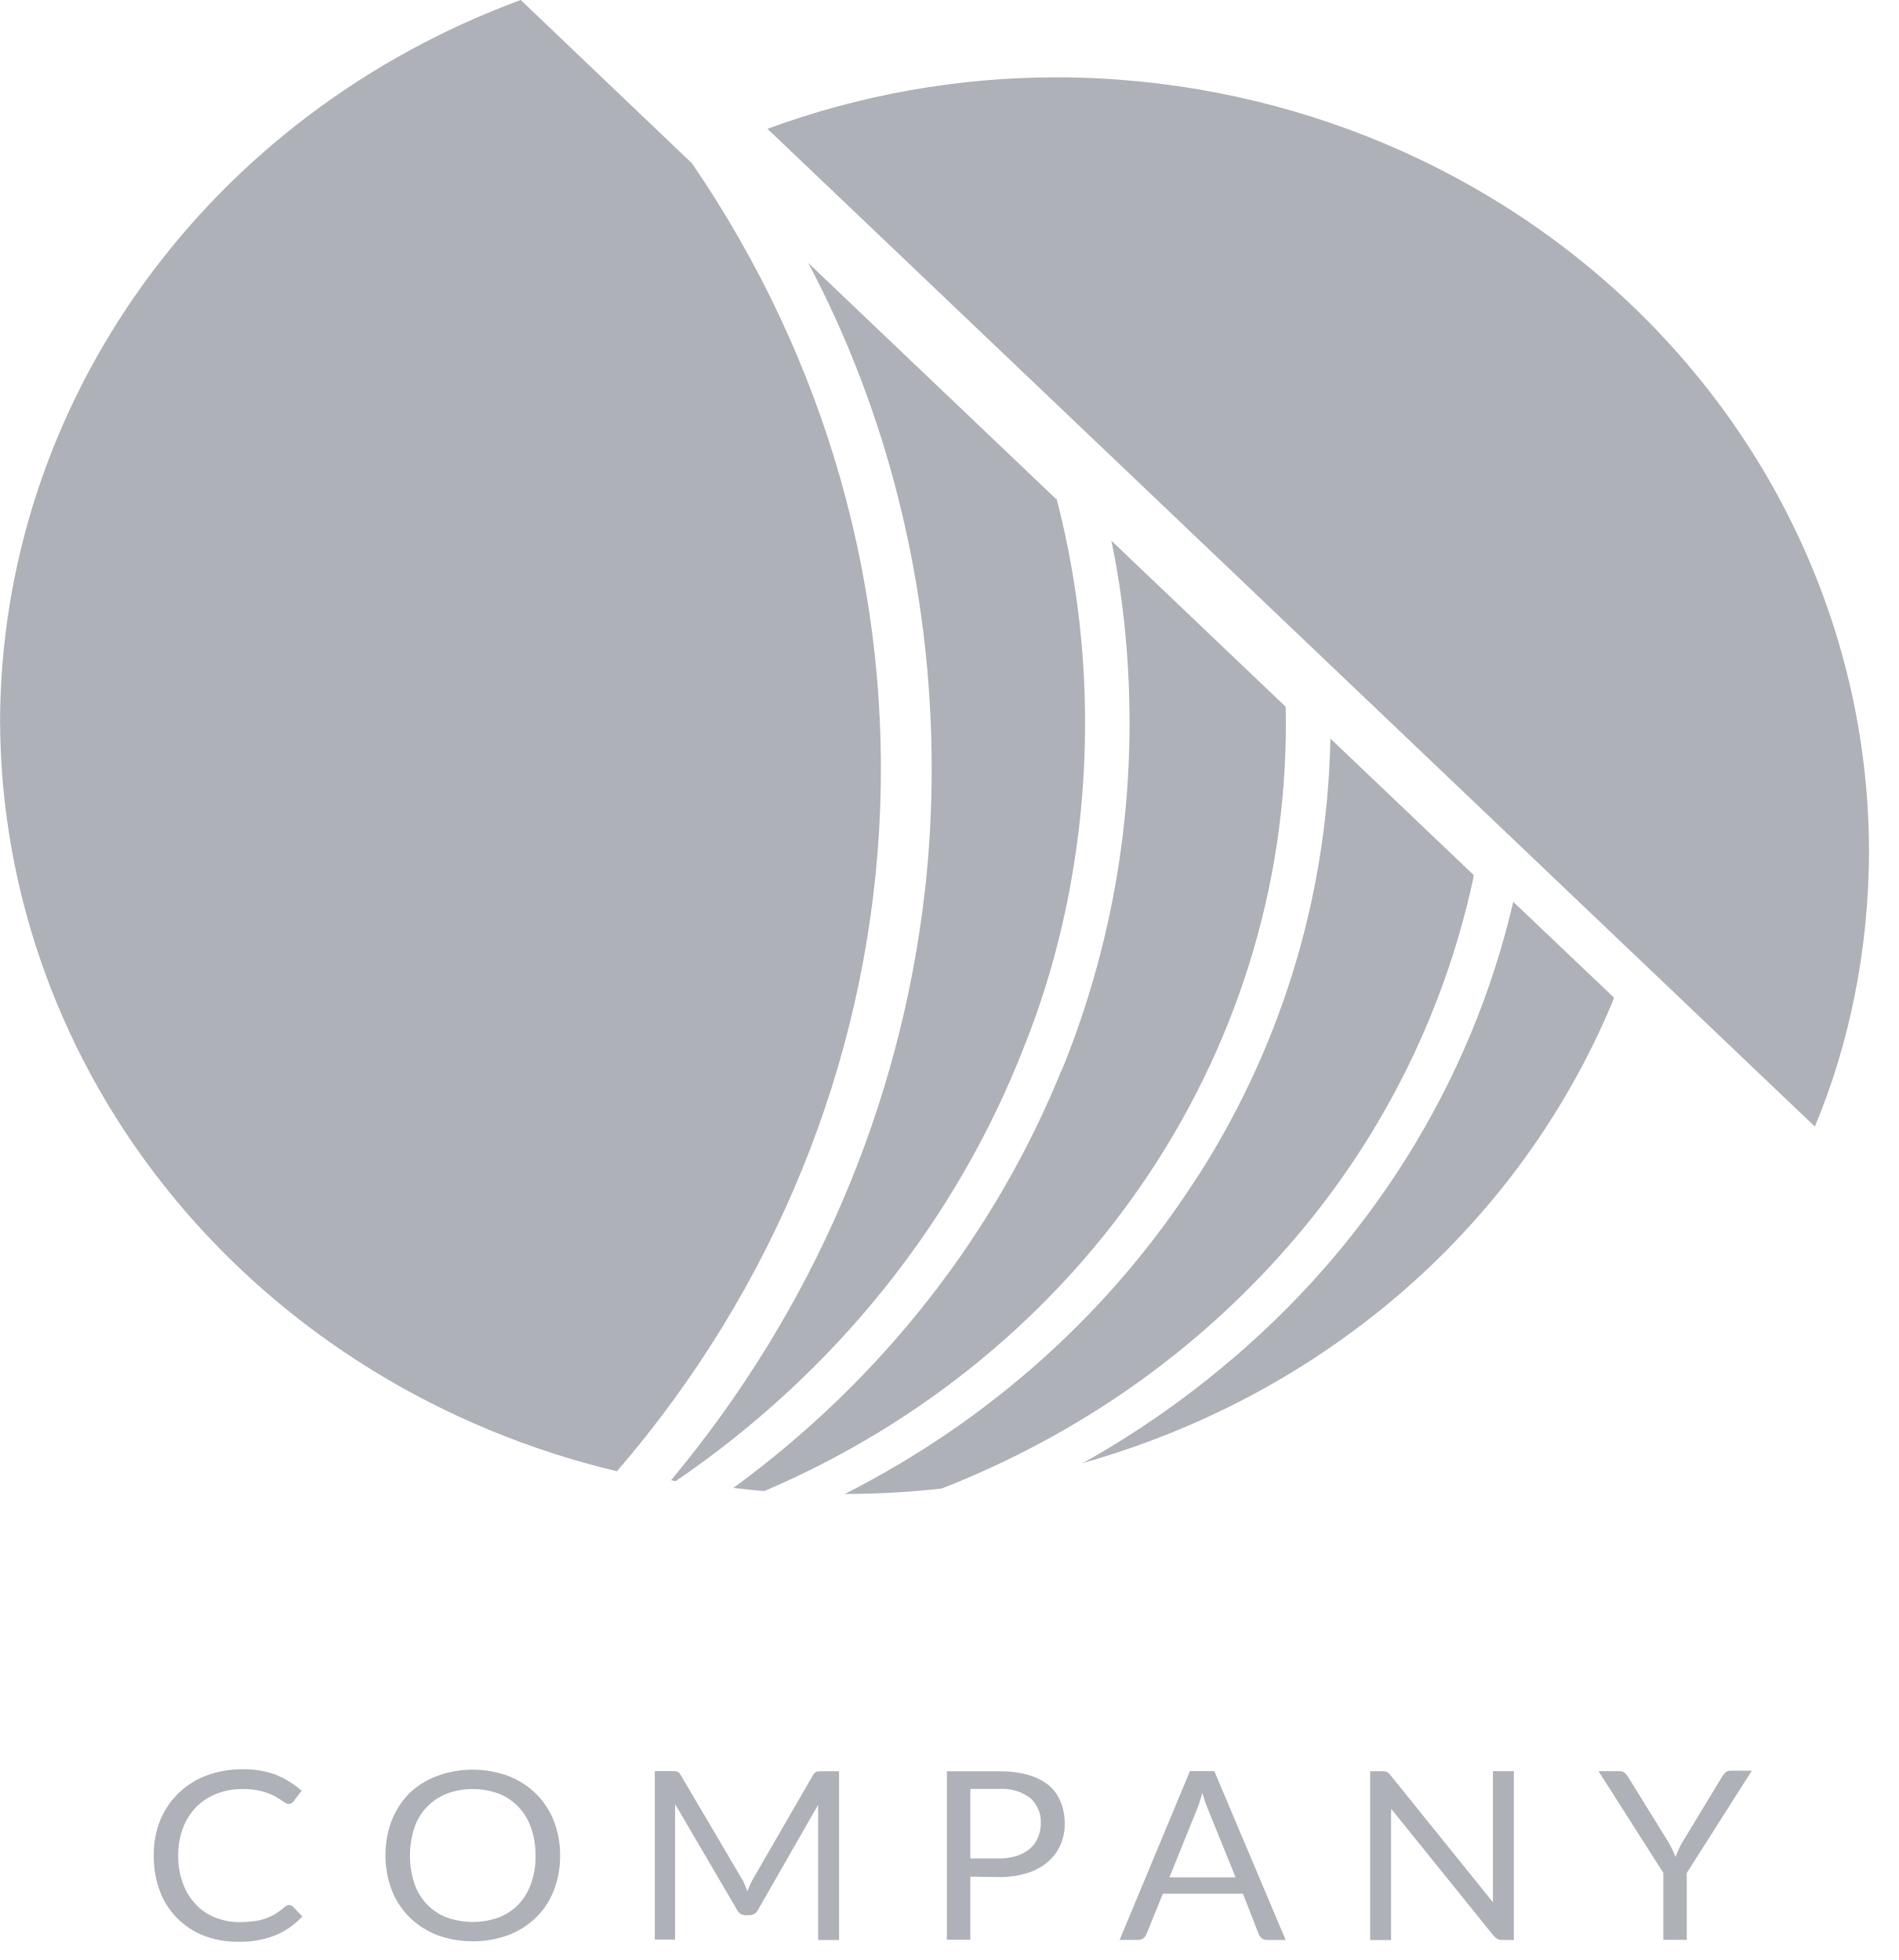
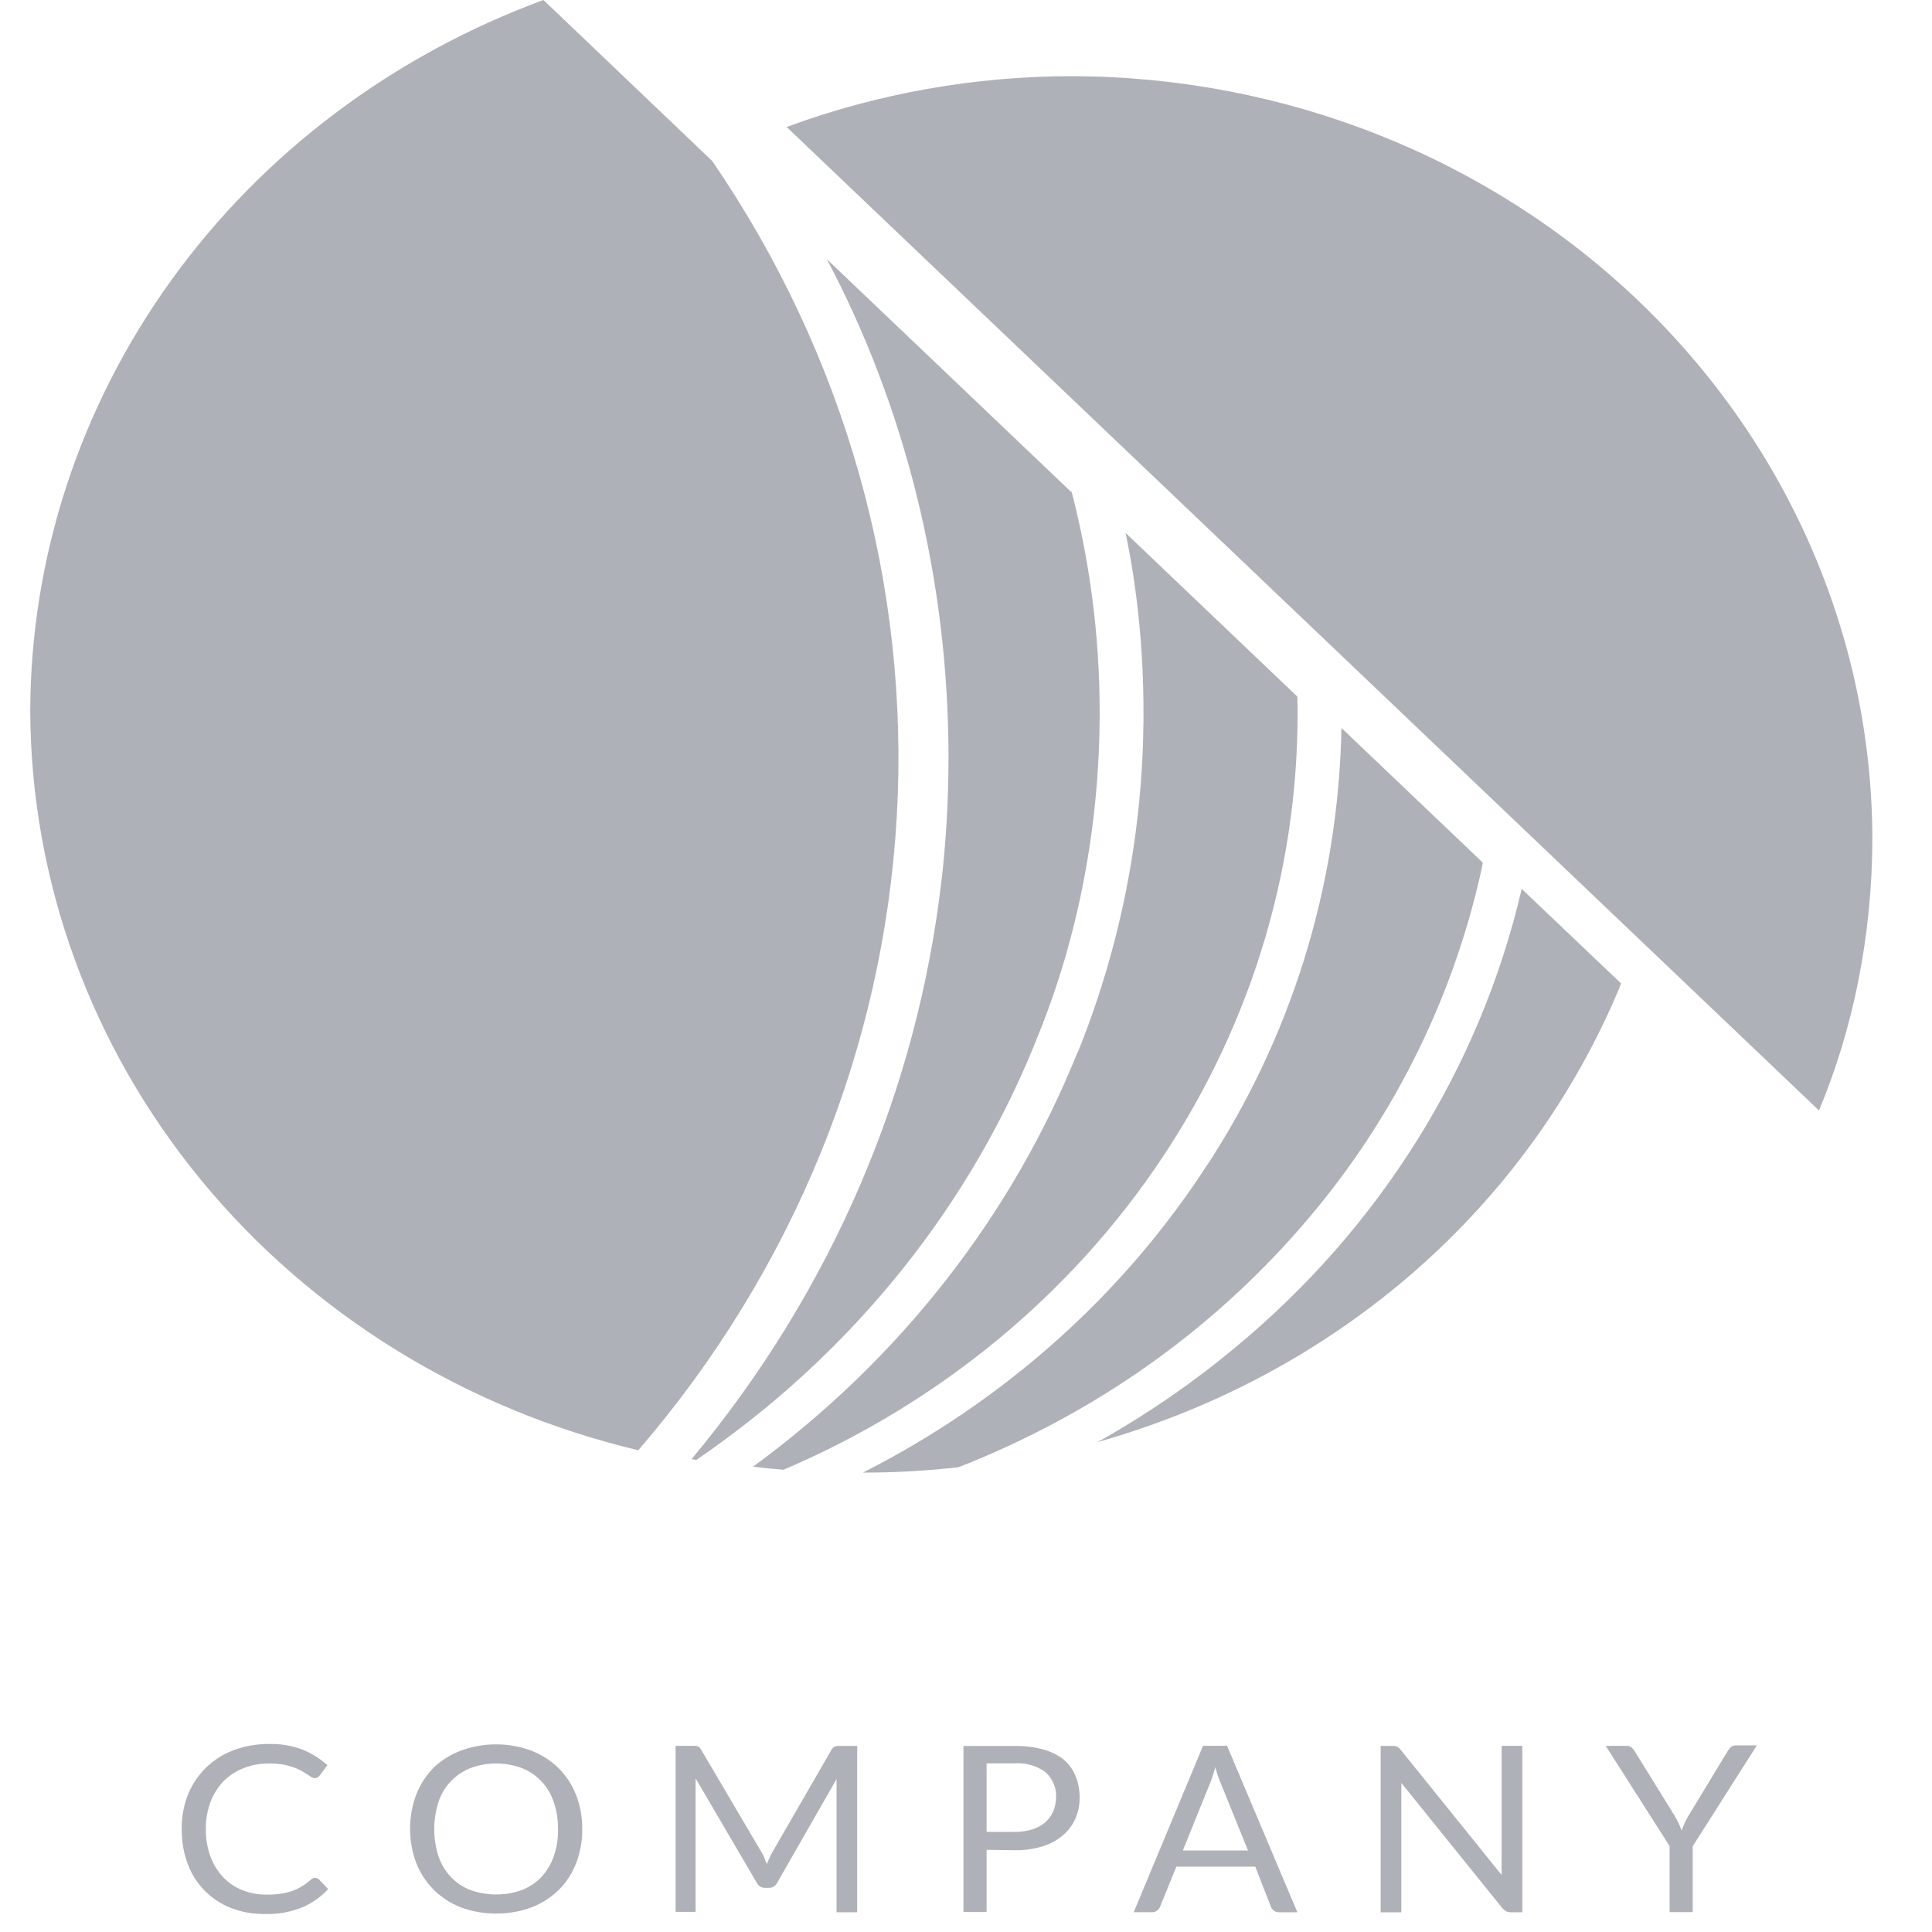
- <svg xmlns="http://www.w3.org/2000/svg" version="1.1" width="31" height="32" viewBox="0 0 31 32">
-   <path fill="#afb1b8" d="M4.722 31.103c0.023 0.001 0.044 0.010 0.060 0.025v0l0.153 0.161c-0.119 0.13-0.266 0.234-0.431 0.304-0.194 0.077-0.401 0.115-0.61 0.109-0.009 0-0.020 0-0.031 0-0.196 0-0.382-0.038-0.554-0.106l0.010 0.004c-0.332-0.134-0.588-0.397-0.709-0.725l-0.003-0.009c-0.061-0.164-0.097-0.353-0.097-0.55 0-0.007 0-0.015 0-0.022v0.001c-0-0.007-0-0.015-0-0.023 0-0.198 0.038-0.387 0.108-0.56l-0.004 0.010c0.067-0.165 0.168-0.316 0.298-0.444 0.13-0.127 0.286-0.225 0.459-0.29 0.188-0.070 0.389-0.104 0.591-0.102 0.188-0.004 0.375 0.027 0.55 0.093 0.151 0.063 0.29 0.149 0.412 0.257l-0.129 0.171c-0.009 0.012-0.020 0.023-0.032 0.031l-0 0c-0.013 0.009-0.028 0.014-0.045 0.014-0.002 0-0.004-0-0.006-0l0 0c-0.021-0.001-0.040-0.008-0.056-0.019l0 0-0.068-0.045-0.096-0.059c-0.087-0.046-0.189-0.082-0.296-0.101l-0.006-0.001c-0.063-0.011-0.135-0.018-0.209-0.018-0.007 0-0.013 0-0.020 0h0.001c-0.005-0-0.010-0-0.016-0-0.147 0-0.288 0.028-0.417 0.079l0.008-0.003c-0.13 0.051-0.241 0.124-0.333 0.216l0-0c-0.095 0.099-0.169 0.216-0.216 0.342-0.054 0.145-0.081 0.298-0.079 0.452-0.002 0.156 0.025 0.313 0.079 0.46 0.046 0.126 0.119 0.242 0.212 0.341 0.088 0.093 0.196 0.165 0.318 0.212 0.125 0.049 0.259 0.074 0.394 0.073 0.078 0.001 0.156-0.004 0.234-0.015 0.127-0.015 0.247-0.057 0.354-0.122 0.054-0.034 0.104-0.071 0.151-0.113 0.019-0.017 0.044-0.029 0.072-0.030h0zM9.144 30.296c0.002 0.194-0.033 0.387-0.103 0.568-0.067 0.172-0.165 0.319-0.288 0.44l-0 0c-0.126 0.123-0.276 0.221-0.444 0.286l-0.009 0.003c-0.173 0.065-0.373 0.102-0.582 0.102s-0.409-0.037-0.594-0.106l0.012 0.004c-0.175-0.069-0.325-0.167-0.45-0.29l0 0c-0.123-0.123-0.222-0.271-0.288-0.436l-0.003-0.009c-0.065-0.169-0.103-0.364-0.103-0.568s0.038-0.399 0.107-0.579l-0.004 0.011c0.065-0.166 0.164-0.318 0.29-0.447 0.126-0.119 0.276-0.214 0.441-0.276l0.009-0.003c0.173-0.066 0.373-0.104 0.582-0.104s0.409 0.038 0.594 0.108l-0.012-0.004c0.17 0.066 0.324 0.164 0.452 0.29 0.127 0.127 0.224 0.275 0.289 0.439 0.071 0.182 0.106 0.376 0.104 0.571zM8.742 30.296c0-0.007 0-0.016 0-0.024 0-0.155-0.027-0.303-0.076-0.441l0.003 0.009c-0.087-0.256-0.278-0.457-0.522-0.554l-0.006-0.002c-0.126-0.047-0.271-0.075-0.423-0.075s-0.297 0.027-0.432 0.078l0.009-0.003c-0.251 0.099-0.443 0.299-0.528 0.55l-0.002 0.006c-0.097 0.298-0.097 0.615 0 0.912 0.087 0.256 0.279 0.457 0.524 0.552l0.006 0.002c0.273 0.097 0.573 0.097 0.846 0 0.124-0.048 0.234-0.121 0.324-0.214 0.092-0.1 0.162-0.216 0.205-0.341 0.052-0.147 0.076-0.301 0.073-0.456zM12.16 30.774l0.041 0.102c0.015-0.036 0.028-0.069 0.044-0.102 0.017-0.040 0.034-0.073 0.052-0.105l-0.002 0.005 0.978-1.694c0.019-0.030 0.037-0.048 0.056-0.053 0.020-0.006 0.043-0.009 0.066-0.009 0.005 0 0.010 0 0.015 0l-0.001-0h0.289v2.755h-0.342v-2.11c-0.001-0.014-0.001-0.031-0.001-0.048s0.001-0.033 0.001-0.050l-0 0.002-0.984 1.718c-0.013 0.026-0.033 0.048-0.057 0.062l-0.001 0c-0.023 0.014-0.052 0.022-0.082 0.022-0.001 0-0.002 0-0.002-0h-0.055c-0.030 0.001-0.060-0.007-0.084-0.022s-0.044-0.036-0.057-0.062l-0-0.001-1.013-1.73v2.212h-0.331v-2.75h0.289c0.004-0 0.009-0 0.014-0 0.024 0 0.046 0.003 0.068 0.010l-0.002-0c0.024 0.011 0.042 0.029 0.053 0.052l0 0.001 0.999 1.696c0.018 0.028 0.035 0.060 0.048 0.094l0.001 0.004zM15.841 30.638v1.031h-0.383v-2.75h0.854c0.010-0 0.021-0 0.033-0 0.158 0 0.311 0.022 0.455 0.063l-0.012-0.003c0.124 0.034 0.239 0.092 0.337 0.171 0.085 0.074 0.15 0.167 0.191 0.27 0.045 0.112 0.067 0.232 0.066 0.352 0.002 0.121-0.022 0.24-0.071 0.352-0.049 0.109-0.119 0.201-0.205 0.274l-0.001 0.001c-0.095 0.080-0.209 0.143-0.333 0.181l-0.007 0.002c-0.149 0.045-0.305 0.067-0.461 0.064l-0.463-0.007zM15.841 30.342h0.464c0.1 0.002 0.201-0.013 0.296-0.042 0.083-0.027 0.154-0.068 0.215-0.12l-0.001 0.001c0.056-0.049 0.1-0.11 0.129-0.178l0.001-0.003c0.029-0.066 0.046-0.144 0.046-0.225 0-0.003-0-0.005-0-0.008v0c0-0.008 0.001-0.018 0.001-0.028 0-0.071-0.015-0.138-0.041-0.199l0.001 0.003c-0.032-0.074-0.077-0.137-0.133-0.188l-0-0c-0.126-0.094-0.285-0.15-0.457-0.15-0.020 0-0.040 0.001-0.060 0.002l0.003-0h-0.464v1.134zM20.987 31.673h-0.302c-0.002 0-0.004 0-0.006 0-0.030 0-0.057-0.010-0.079-0.026l0 0c-0.021-0.017-0.038-0.038-0.049-0.063l-0-0.001-0.26-0.665h-1.307l-0.27 0.665c-0.011 0.025-0.027 0.046-0.047 0.061l-0 0c-0.022 0.017-0.051 0.028-0.082 0.028-0.002 0-0.003-0-0.005-0h-0.302l1.148-2.756h0.398l1.164 2.756zM19.092 30.65h1.079l-0.455-1.122c-0.030-0.071-0.060-0.157-0.083-0.245l-0.003-0.013-0.044 0.144c-0.015 0.049-0.029 0.088-0.045 0.126l0.003-0.009-0.452 1.119zM22.64 28.93c0.023 0.013 0.043 0.030 0.058 0.050l1.674 2.076v-2.139h0.342v2.756h-0.191c-0.001 0-0.003 0-0.005 0-0.027 0-0.052-0.006-0.074-0.017l0.001 0c-0.024-0.014-0.044-0.031-0.061-0.051l-0-0-1.674-2.075c0.002 0.031 0.002 0.063 0 0.095v2.049h-0.342v-2.756h0.203c0.024 0 0.047 0.004 0.068 0.013zM27.537 30.577v1.094h-0.383v-1.094l-1.058-1.66h0.342c0.002-0 0.005-0 0.008-0 0.028 0 0.054 0.009 0.075 0.024l-0-0c0.021 0.018 0.038 0.038 0.052 0.061l0.001 0.001 0.662 1.070c0.026 0.045 0.049 0.088 0.068 0.128s0.034 0.078 0.048 0.116l0.050-0.118c0.021-0.049 0.043-0.090 0.068-0.13l-0.002 0.004 0.653-1.078c0.014-0.022 0.031-0.042 0.050-0.059l0-0c0.020-0.017 0.047-0.027 0.076-0.027 0.002 0 0.004 0 0.006 0h0.346l-1.060 1.667zM11.971 24.293c0.167 0.020 0.335 0.037 0.506 0.051 2.582-1.101 4.767-2.902 6.281-5.18s2.29-4.93 2.231-7.625l-2.846-2.712c0.189 0.894 0.297 1.921 0.297 2.974 0 2.015-0.396 3.937-1.115 5.694l0.036-0.1c-1.090 2.731-2.957 5.12-5.39 6.899z" />
-   <path fill="#afb1b8" d="M10.954 24.167l0.077 0.015c2.6-1.773 4.583-4.247 5.692-7.104 0.627-1.564 0.991-3.378 0.991-5.276 0-1.296-0.17-2.553-0.488-3.748l0.023 0.101-4.054-3.862c1.269 2.397 2.015 5.239 2.015 8.255 0 0.701-0.040 1.393-0.119 2.074l0.008-0.083c-0.397 3.519-1.834 6.857-4.144 9.628zM24.704 14.724c-0.688 2.962-2.361 5.632-4.77 7.616-0.665 0.553-1.406 1.066-2.191 1.51l-0.075 0.039c2.039-0.578 3.804-1.556 5.285-2.851l-0.016 0.013c1.465-1.281 2.625-2.875 3.381-4.679l0.031-0.084-1.645-1.565z" />
-   <path fill="#afb1b8" d="M24.060 14.288l-2.341-2.23c-0.053 2.681-0.865 5.162-2.23 7.249l0.032-0.053c-1.394 2.169-3.373 3.943-5.729 5.137h0.012c0.525 0 1.049-0.030 1.572-0.089 2.251-0.884 4.15-2.237 5.649-3.95l0.014-0.017c1.454-1.66 2.512-3.704 3.005-5.958l0.016-0.089zM11.294 2.664l-2.793-2.664c-2.497 0.919-4.644 2.535-6.16 4.636s-2.333 4.589-2.34 7.139c0.010 2.818 1.005 5.552 2.829 7.77s4.372 3.793 7.242 4.476c2.562-2.973 4.061-6.647 4.281-10.488s-0.851-7.648-3.059-10.87zM30.512 13.878c-0.010-3.343-1.409-6.547-3.89-8.91s-5.843-3.696-9.352-3.706c-1.622-0.002-3.23 0.284-4.741 0.841l17.099 16.29c0.559-1.335 0.884-2.886 0.884-4.513 0-0 0-0.001 0-0.001v0z" />
+ <svg xmlns="http://www.w3.org/2000/svg" version="1.1" width="32" height="32" viewBox="0 0 32 32">
+   <path fill="#afb1b8" d="M5.222 31.103c0.023 0.001 0.044 0.010 0.060 0.025v0l0.153 0.161c-0.119 0.13-0.266 0.234-0.431 0.304-0.194 0.077-0.401 0.115-0.61 0.109-0.009 0-0.020 0-0.031 0-0.196 0-0.382-0.038-0.554-0.106l0.010 0.004c-0.332-0.134-0.588-0.397-0.709-0.725l-0.003-0.009c-0.061-0.164-0.097-0.353-0.097-0.55 0-0.007 0-0.015 0-0.022v0.001c0-0.007 0-0.015 0-0.023 0-0.198 0.038-0.387 0.108-0.56l-0.004 0.010c0.067-0.165 0.168-0.316 0.298-0.444 0.13-0.127 0.286-0.225 0.459-0.29 0.188-0.070 0.389-0.104 0.591-0.102 0.188-0.004 0.375 0.027 0.55 0.093 0.151 0.063 0.29 0.149 0.412 0.257l-0.129 0.171c-0.009 0.012-0.020 0.023-0.032 0.031v0c-0.013 0.009-0.028 0.014-0.045 0.014-0.002 0-0.004 0-0.006 0v0c-0.021-0.001-0.040-0.008-0.056-0.019v0l-0.068-0.045-0.096-0.059c-0.087-0.046-0.189-0.082-0.296-0.101l-0.006-0.001c-0.063-0.011-0.135-0.018-0.209-0.018-0.007 0-0.013 0-0.020 0h0.001c-0.005 0-0.010 0-0.016 0-0.147 0-0.288 0.028-0.417 0.079l0.008-0.003c-0.13 0.051-0.241 0.124-0.333 0.216v0c-0.095 0.099-0.169 0.216-0.216 0.342-0.054 0.145-0.081 0.298-0.079 0.452-0.002 0.156 0.025 0.313 0.079 0.46 0.046 0.126 0.119 0.242 0.212 0.341 0.088 0.093 0.196 0.165 0.318 0.212 0.125 0.049 0.259 0.074 0.394 0.073 0.078 0.001 0.156-0.004 0.234-0.015 0.127-0.015 0.247-0.057 0.354-0.122 0.054-0.034 0.104-0.071 0.151-0.113 0.019-0.017 0.044-0.029 0.072-0.030v0zM9.644 30.296c0.002 0.194-0.033 0.387-0.103 0.568-0.067 0.172-0.165 0.319-0.288 0.44v0c-0.126 0.123-0.276 0.221-0.444 0.286l-0.009 0.003c-0.173 0.065-0.373 0.102-0.582 0.102s-0.409-0.037-0.594-0.106l0.012 0.004c-0.175-0.069-0.325-0.167-0.45-0.29v0c-0.123-0.123-0.222-0.271-0.288-0.436l-0.003-0.009c-0.065-0.169-0.103-0.364-0.103-0.568s0.038-0.399 0.107-0.579l-0.004 0.011c0.065-0.166 0.164-0.318 0.29-0.447 0.126-0.119 0.276-0.214 0.441-0.276l0.009-0.003c0.173-0.066 0.373-0.104 0.582-0.104s0.409 0.038 0.594 0.108l-0.012-0.004c0.17 0.066 0.324 0.164 0.452 0.29 0.127 0.127 0.224 0.275 0.289 0.439 0.071 0.182 0.106 0.376 0.104 0.571zM9.242 30.296c0-0.007 0-0.016 0-0.024 0-0.155-0.027-0.303-0.076-0.441l0.003 0.009c-0.087-0.256-0.278-0.457-0.522-0.554l-0.006-0.002c-0.126-0.047-0.271-0.075-0.423-0.075s-0.297 0.027-0.432 0.078l0.009-0.003c-0.251 0.099-0.443 0.299-0.528 0.55l-0.002 0.006c-0.097 0.298-0.097 0.615 0 0.912 0.087 0.256 0.279 0.457 0.524 0.552l0.006 0.002c0.273 0.097 0.573 0.097 0.846 0 0.124-0.048 0.234-0.121 0.324-0.214 0.092-0.1 0.162-0.216 0.205-0.341 0.052-0.147 0.076-0.301 0.073-0.456zM12.66 30.774l0.041 0.102c0.015-0.036 0.028-0.069 0.044-0.102 0.017-0.040 0.034-0.073 0.052-0.105l-0.002 0.005 0.978-1.694c0.019-0.030 0.037-0.048 0.056-0.053 0.020-0.006 0.043-0.009 0.066-0.009 0.005 0 0.010 0 0.015 0h0.288v2.755h-0.342v-2.11c-0.001-0.014-0.001-0.031-0.001-0.048s0.001-0.033 0.001-0.050v0.002l-0.984 1.718c-0.013 0.026-0.033 0.048-0.057 0.062h-0.001c-0.023 0.014-0.052 0.022-0.082 0.022-0.001 0-0.002 0-0.002 0h-0.055c-0.030 0.001-0.060-0.007-0.084-0.022s-0.044-0.036-0.057-0.062v-0.001l-1.013-1.73v2.212h-0.331v-2.75h0.289c0.004 0 0.009 0 0.014 0 0.024 0 0.046 0.003 0.068 0.010h-0.002c0.024 0.011 0.042 0.029 0.053 0.052v0.001l0.999 1.696c0.018 0.028 0.035 0.060 0.048 0.094l0.001 0.004zM16.341 30.638v1.031h-0.383v-2.75h0.854c0.010 0 0.021 0 0.033 0 0.158 0 0.311 0.022 0.455 0.063l-0.012-0.003c0.124 0.034 0.239 0.092 0.337 0.171 0.085 0.074 0.15 0.167 0.191 0.27 0.045 0.112 0.067 0.232 0.066 0.352 0.002 0.121-0.022 0.24-0.071 0.352-0.049 0.109-0.119 0.201-0.205 0.274l-0.001 0.001c-0.095 0.080-0.209 0.143-0.333 0.181l-0.007 0.002c-0.149 0.045-0.305 0.067-0.461 0.064l-0.463-0.007zM16.341 30.342h0.464c0.1 0.002 0.201-0.013 0.296-0.042 0.083-0.027 0.154-0.068 0.215-0.12l-0.001 0.001c0.056-0.049 0.1-0.11 0.129-0.178l0.001-0.003c0.029-0.066 0.046-0.144 0.046-0.225 0-0.003 0-0.005 0-0.008v0c0-0.008 0.001-0.018 0.001-0.028 0-0.071-0.015-0.138-0.041-0.199l0.001 0.003c-0.032-0.074-0.077-0.137-0.133-0.188v0c-0.126-0.094-0.285-0.15-0.457-0.15-0.020 0-0.040 0.001-0.060 0.002h-0.461v1.134zM21.487 31.673h-0.302c-0.002 0-0.004 0-0.006 0-0.030 0-0.057-0.010-0.079-0.026v0c-0.021-0.017-0.038-0.038-0.049-0.063v-0.001l-0.26-0.665h-1.307l-0.27 0.665c-0.011 0.025-0.027 0.046-0.047 0.061v0c-0.022 0.017-0.051 0.028-0.082 0.028-0.002 0-0.003 0-0.005 0h-0.302l1.148-2.756h0.398l1.164 2.756zM19.592 30.65h1.079l-0.455-1.122c-0.030-0.071-0.060-0.157-0.083-0.245l-0.003-0.013-0.044 0.144c-0.015 0.049-0.029 0.088-0.045 0.126l0.003-0.009-0.452 1.119zM23.14 28.93c0.023 0.013 0.043 0.030 0.058 0.050l1.674 2.076v-2.139h0.342v2.756h-0.191c-0.001 0-0.003 0-0.005 0-0.027 0-0.052-0.006-0.074-0.017h0.001c-0.024-0.014-0.044-0.031-0.061-0.051v0l-1.674-2.075c0.002 0.031 0.002 0.063 0 0.095v2.049h-0.342v-2.756h0.203c0.024 0 0.047 0.004 0.068 0.013zM28.037 30.577v1.094h-0.383v-1.094l-1.058-1.66h0.342c0.002 0 0.005 0 0.008 0 0.028 0 0.054 0.009 0.075 0.024v0c0.021 0.018 0.038 0.038 0.052 0.061l0.001 0.001 0.662 1.070c0.026 0.045 0.049 0.088 0.068 0.128s0.034 0.078 0.048 0.116l0.050-0.118c0.021-0.049 0.043-0.090 0.068-0.13l-0.002 0.004 0.653-1.078c0.014-0.022 0.031-0.042 0.050-0.059v0c0.020-0.017 0.047-0.027 0.076-0.027 0.002 0 0.004 0 0.006 0h0.346l-1.060 1.667zM12.471 24.293c0.167 0.020 0.335 0.037 0.506 0.051 2.582-1.101 4.767-2.902 6.281-5.18s2.29-4.93 2.231-7.625l-2.846-2.712c0.189 0.894 0.297 1.921 0.297 2.974 0 2.015-0.396 3.937-1.115 5.694l0.036-0.1c-1.090 2.731-2.957 5.12-5.39 6.899z" />
+   <path fill="#afb1b8" d="M11.454 24.167l0.077 0.015c2.6-1.773 4.583-4.247 5.692-7.104 0.627-1.564 0.991-3.378 0.991-5.276 0-1.296-0.17-2.553-0.488-3.748l0.023 0.101-4.054-3.862c1.269 2.397 2.015 5.239 2.015 8.255 0 0.701-0.040 1.393-0.119 2.074l0.008-0.083c-0.397 3.519-1.834 6.857-4.144 9.628zM25.204 14.724c-0.688 2.962-2.361 5.632-4.77 7.616-0.665 0.553-1.406 1.066-2.191 1.51l-0.075 0.039c2.039-0.578 3.804-1.556 5.285-2.851l-0.016 0.013c1.465-1.281 2.625-2.875 3.381-4.679l0.031-0.084-1.645-1.565z" />
+   <path fill="#afb1b8" d="M24.56 14.288l-2.341-2.23c-0.053 2.681-0.865 5.162-2.23 7.249l0.032-0.053c-1.394 2.169-3.373 3.943-5.729 5.137h0.012c0.525 0 1.049-0.030 1.572-0.089 2.251-0.884 4.15-2.237 5.649-3.95l0.014-0.017c1.454-1.66 2.512-3.704 3.005-5.958l0.016-0.089zM11.794 2.664l-2.793-2.664c-2.497 0.919-4.644 2.535-6.16 4.636s-2.333 4.589-2.34 7.139c0.010 2.818 1.005 5.552 2.829 7.77s4.372 3.793 7.242 4.476c2.562-2.973 4.061-6.647 4.281-10.488s-0.851-7.648-3.059-10.87zM31.012 13.878c-0.010-3.343-1.409-6.547-3.89-8.91s-5.843-3.696-9.352-3.706c-1.622-0.002-3.23 0.284-4.741 0.841l17.099 16.29c0.559-1.335 0.884-2.886 0.884-4.513 0 0 0-0.001 0-0.001v0z" />
</svg>
